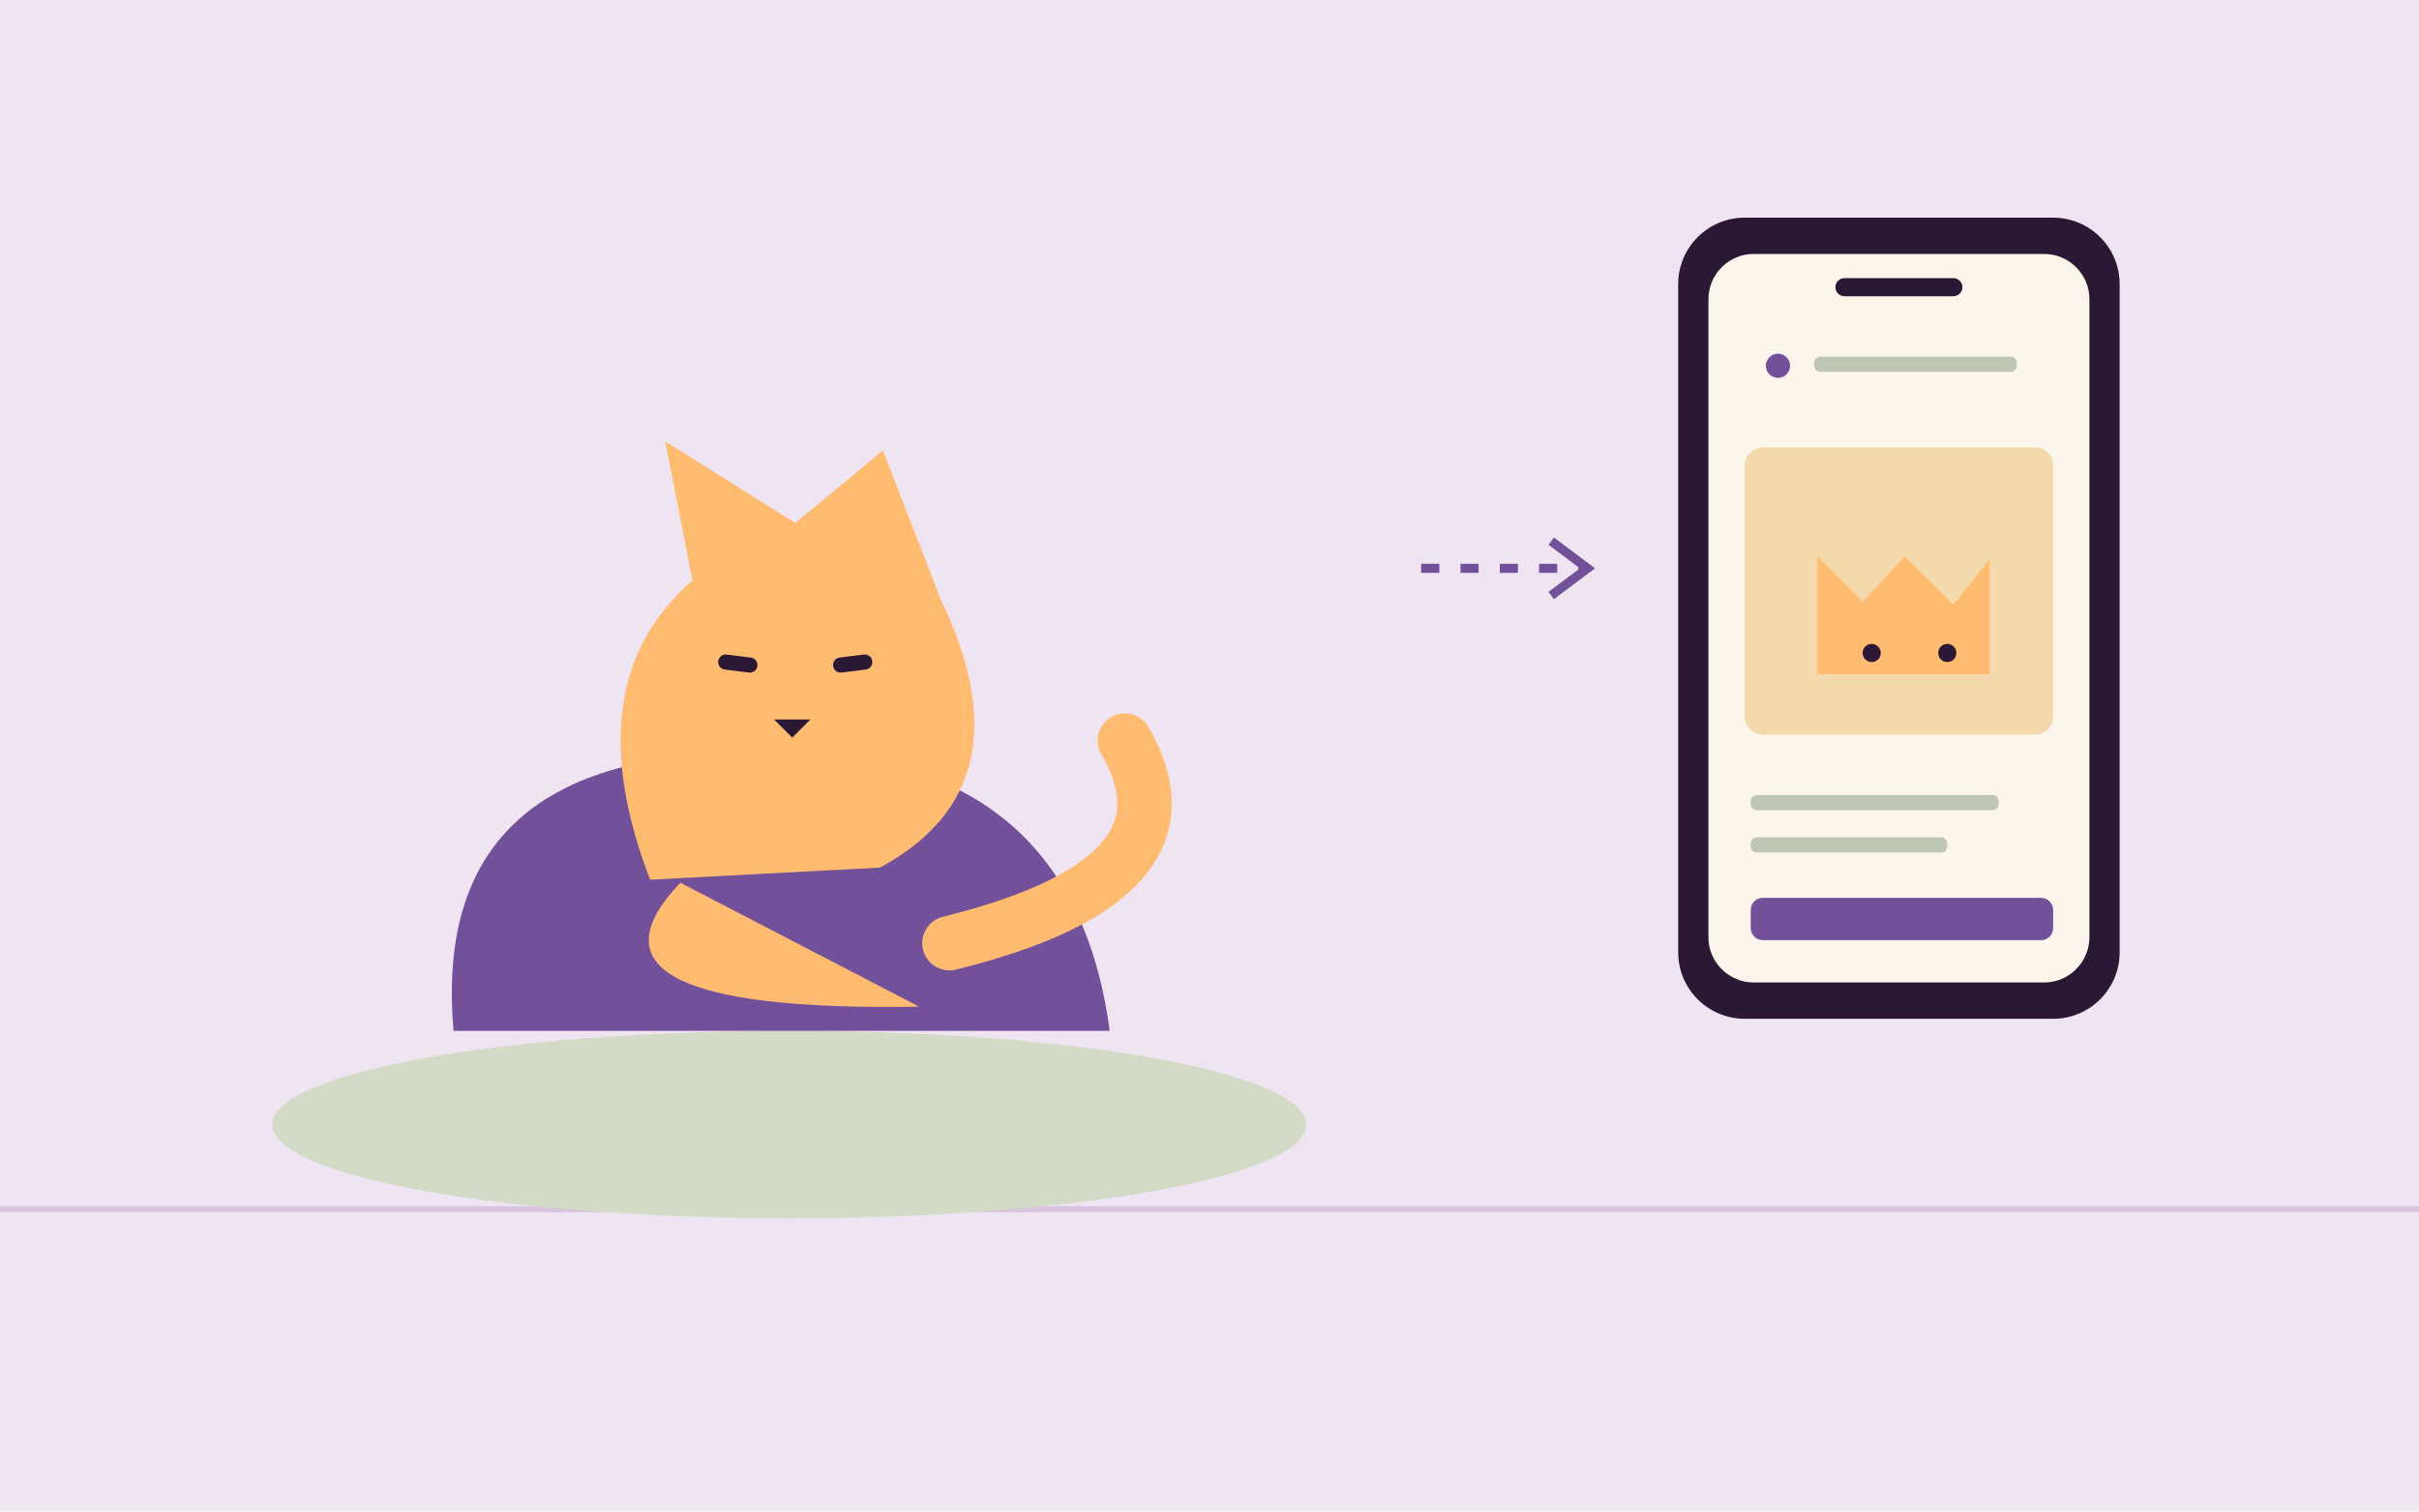
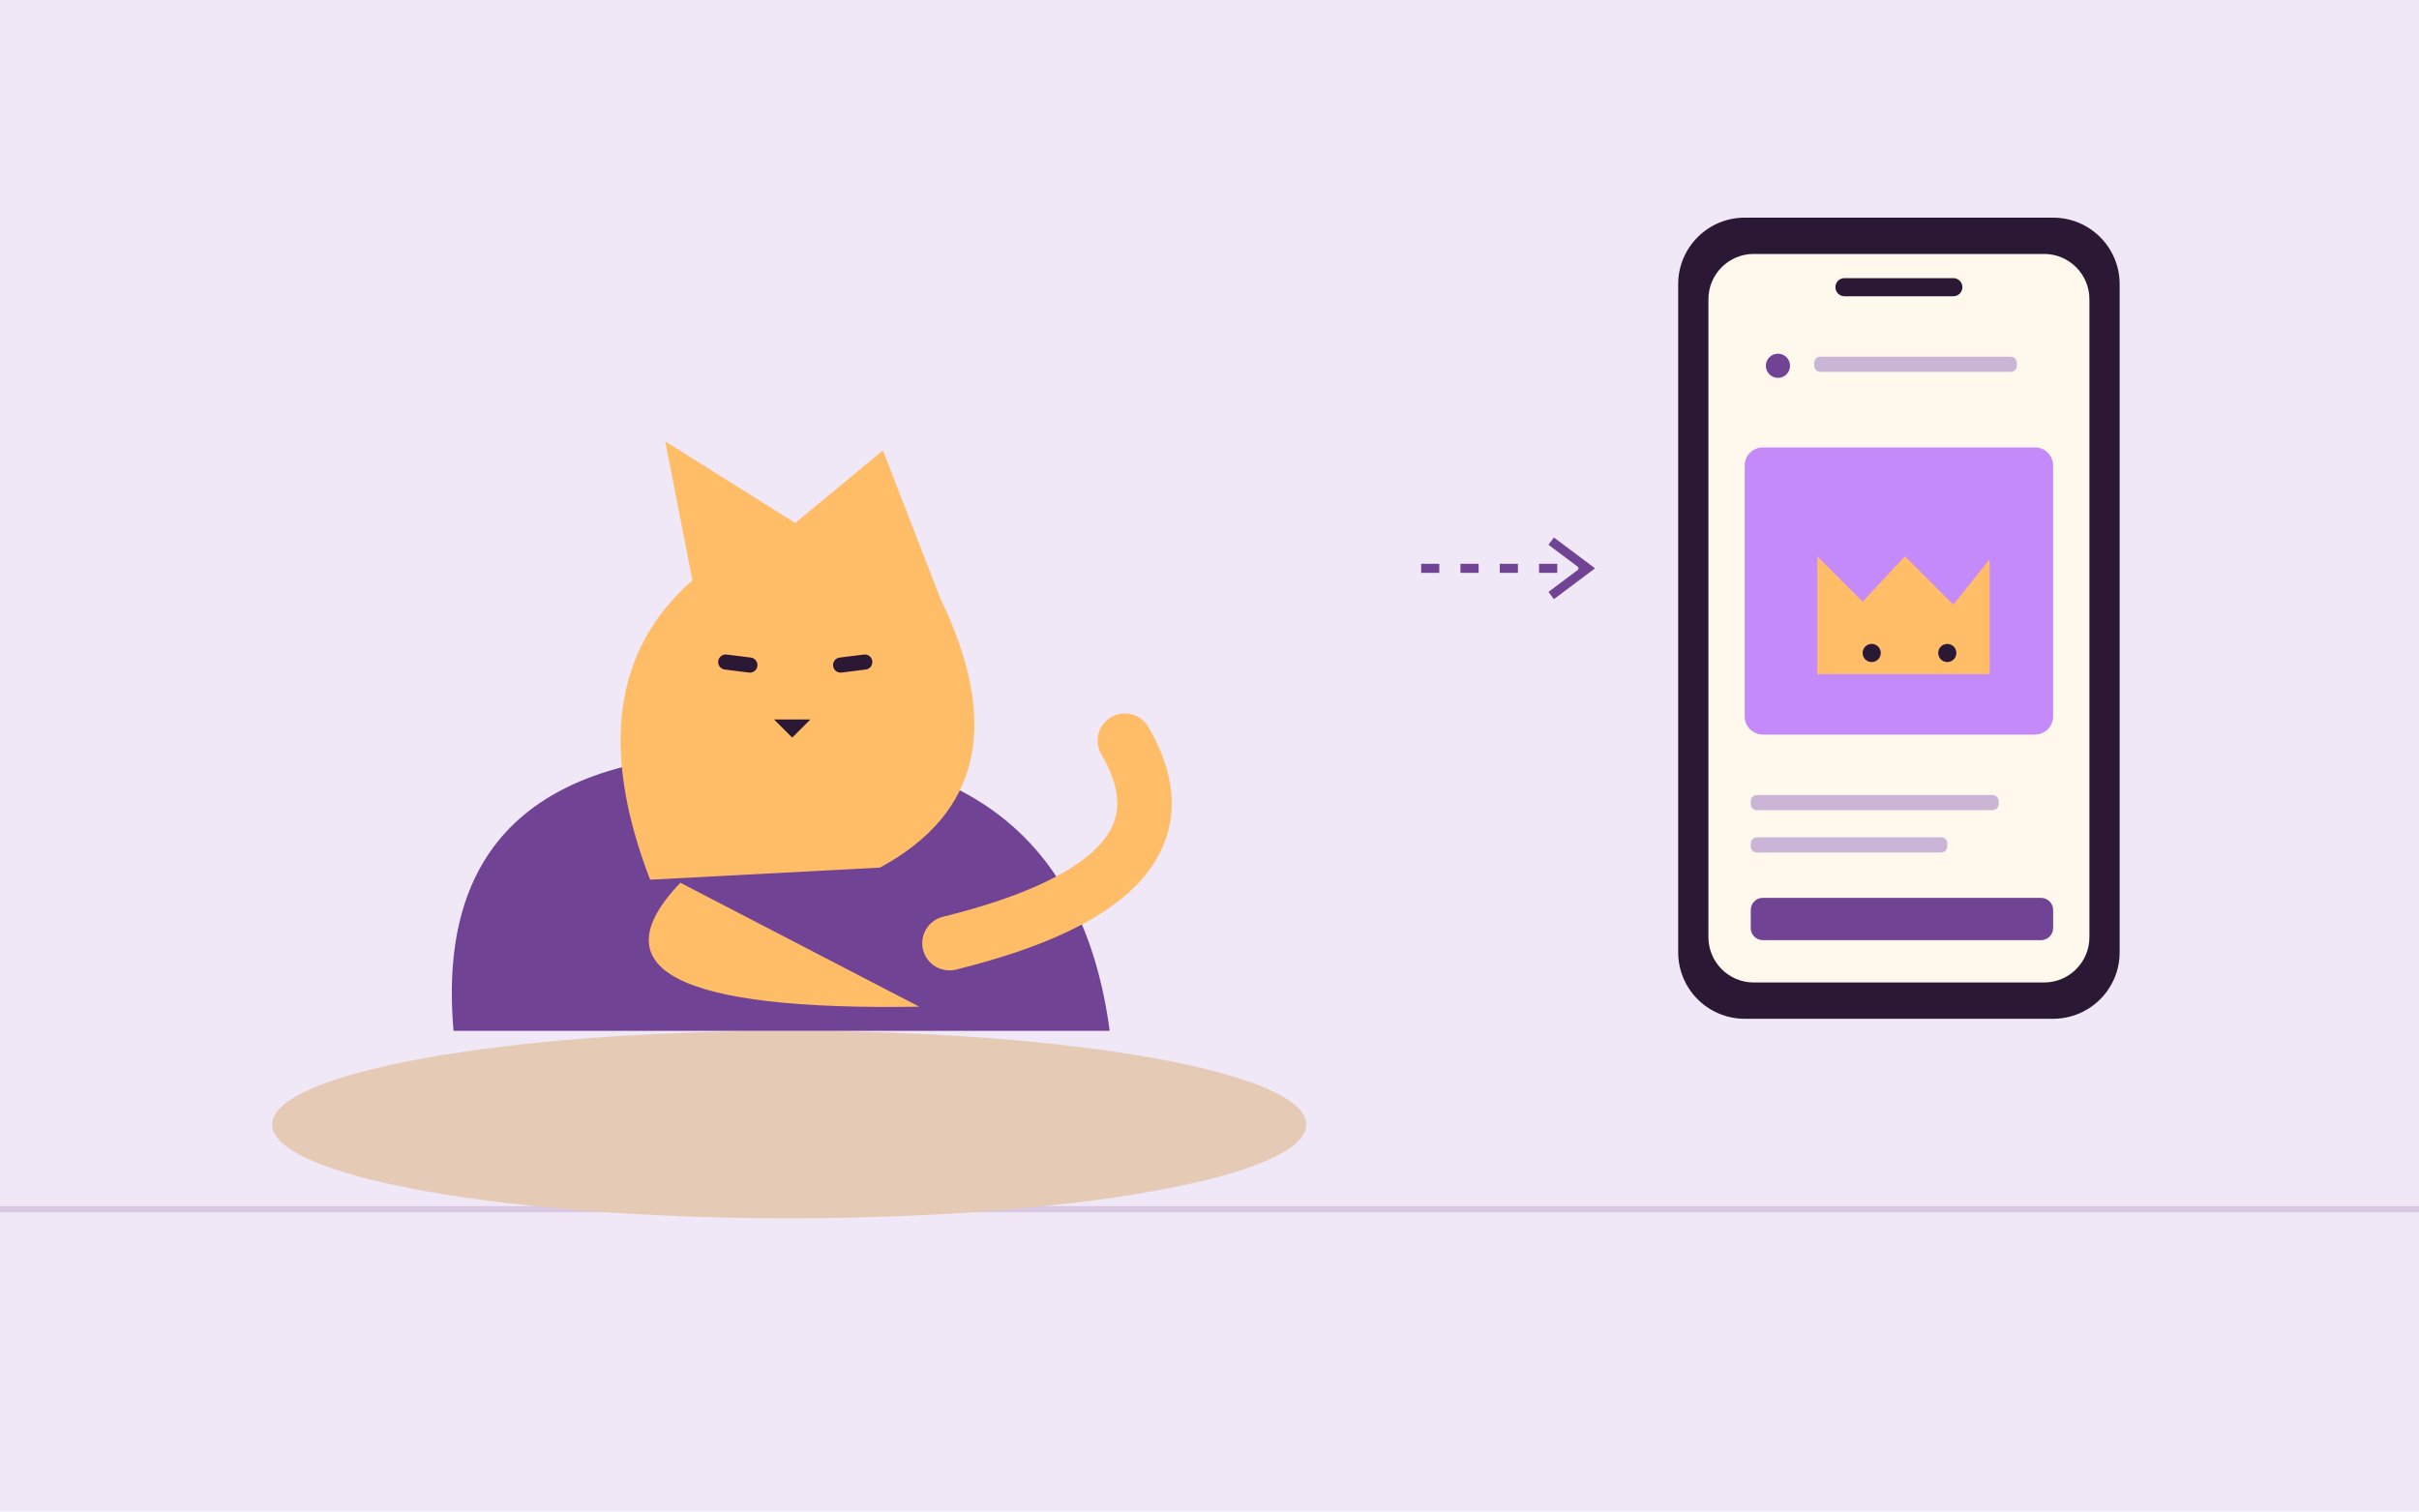
<svg xmlns="http://www.w3.org/2000/svg" viewBox="0 0 800 500">
-   <rect width="800" height="500" fill="#EFE4F1" />
-   <path d="M0 400H800" stroke="#D7C4DE" stroke-width="2" />
-   <ellipse cx="261" cy="372" rx="171" ry="31" fill="#D3DAC6" />
-   <path d="M150 341Q142 250 246 249Q354 244 367 341Z" fill="#72509A" />
-   <path d="M215 291Q190 226 229 192L220 146L263 173L292 149L311 198Q341 260 291 287Z" fill="#FFBB70" />
-   <path d="M225 292Q184 335 304 333" fill="#FFBB70" />
-   <path d="M314 312Q399 291 372 245" fill="none" stroke="#FFBB70" stroke-width="18" stroke-linecap="round" />
-   <path d="M240 219L248 220M278 220L286 219" stroke="#2B1834" stroke-width="5" stroke-linecap="round" />
-   <path d="M256 238L268 238L262 244Z" fill="#2B1834" />
-   <rect x="555" y="72" width="146" height="265" rx="22" fill="#2B1834" />
-   <rect x="565" y="84" width="126" height="241" rx="15" fill="#FBF5EB" />
-   <rect x="607" y="92" width="42" height="6" rx="3" fill="#2B1834" />
-   <circle cx="588" cy="121" r="4" fill="#72509A" />
-   <rect x="600" y="118" width="67" height="5" rx="2" fill="#BEC7B4" />
-   <rect x="577" y="148" width="102" height="95" rx="6" fill="#F3D9AB" />
-   <path d="M601 223V184L616 199L630 184L646 200L658 185V223Z" fill="#FFBB70" />
-   <circle cx="619" cy="216" r="3" fill="#2B1834" />
-   <circle cx="644" cy="216" r="3" fill="#2B1834" />
-   <rect x="579" y="263" width="82" height="5" rx="2" fill="#BEC7B4" />
-   <rect x="579" y="277" width="65" height="5" rx="2" fill="#BEC7B4" />
-   <rect x="579" y="297" width="100" height="14" rx="4" fill="#72509A" />
-   <path d="M470 188H523" stroke="#72509A" stroke-width="3" stroke-dasharray="6 7" />
-   <path d="M513 179L525 188L513 197" fill="none" stroke="#72509A" stroke-width="3" />
+   <rect width="800" height="500" fill="#f0e7f7" />
+   <path d="M0 400H800" stroke="#d9c8e3" stroke-width="2" />
+   <ellipse cx="261" cy="372" rx="171" ry="31" fill="#e5cbb6" />
+   <path d="M150 341Q142 250 246 249Q354 244 367 341Z" fill="#704394" />
+   <path d="M215 291Q190 226 229 192L220 146L263 173L292 149L311 198Q341 260 291 287Z" fill="#ffbd68" />
+   <path d="M225 292Q184 335 304 333" fill="#ffbd68" />
+   <path d="M314 312Q399 291 372 245" fill="none" stroke="#ffbd68" stroke-width="18" stroke-linecap="round" />
+   <path d="M240 219L248 220M278 220L286 219" stroke="#2b1834" stroke-width="5" stroke-linecap="round" />
+   <path d="M256 238L268 238L262 244Z" fill="#2b1834" />
+   <rect x="555" y="72" width="146" height="265" rx="22" fill="#2b1834" />
+   <rect x="565" y="84" width="126" height="241" rx="15" fill="#fff8ed" />
+   <rect x="607" y="92" width="42" height="6" rx="3" fill="#2b1834" />
+   <circle cx="588" cy="121" r="4" fill="#704394" />
+   <rect x="600" y="118" width="67" height="5" rx="2" fill="#cbb5d6" />
+   <rect x="577" y="148" width="102" height="95" rx="6" fill="#c58af9" />
+   <path d="M601 223V184L616 199L630 184L646 200L658 185V223Z" fill="#ffbd68" />
+   <circle cx="619" cy="216" r="3" fill="#2b1834" />
+   <circle cx="644" cy="216" r="3" fill="#2b1834" />
+   <rect x="579" y="263" width="82" height="5" rx="2" fill="#cbb5d6" />
+   <rect x="579" y="277" width="65" height="5" rx="2" fill="#cbb5d6" />
+   <rect x="579" y="297" width="100" height="14" rx="4" fill="#704394" />
+   <path d="M470 188H523" stroke="#704394" stroke-width="3" stroke-dasharray="6 7" />
+   <path d="M513 179L525 188L513 197" fill="none" stroke="#704394" stroke-width="3" />
</svg>
